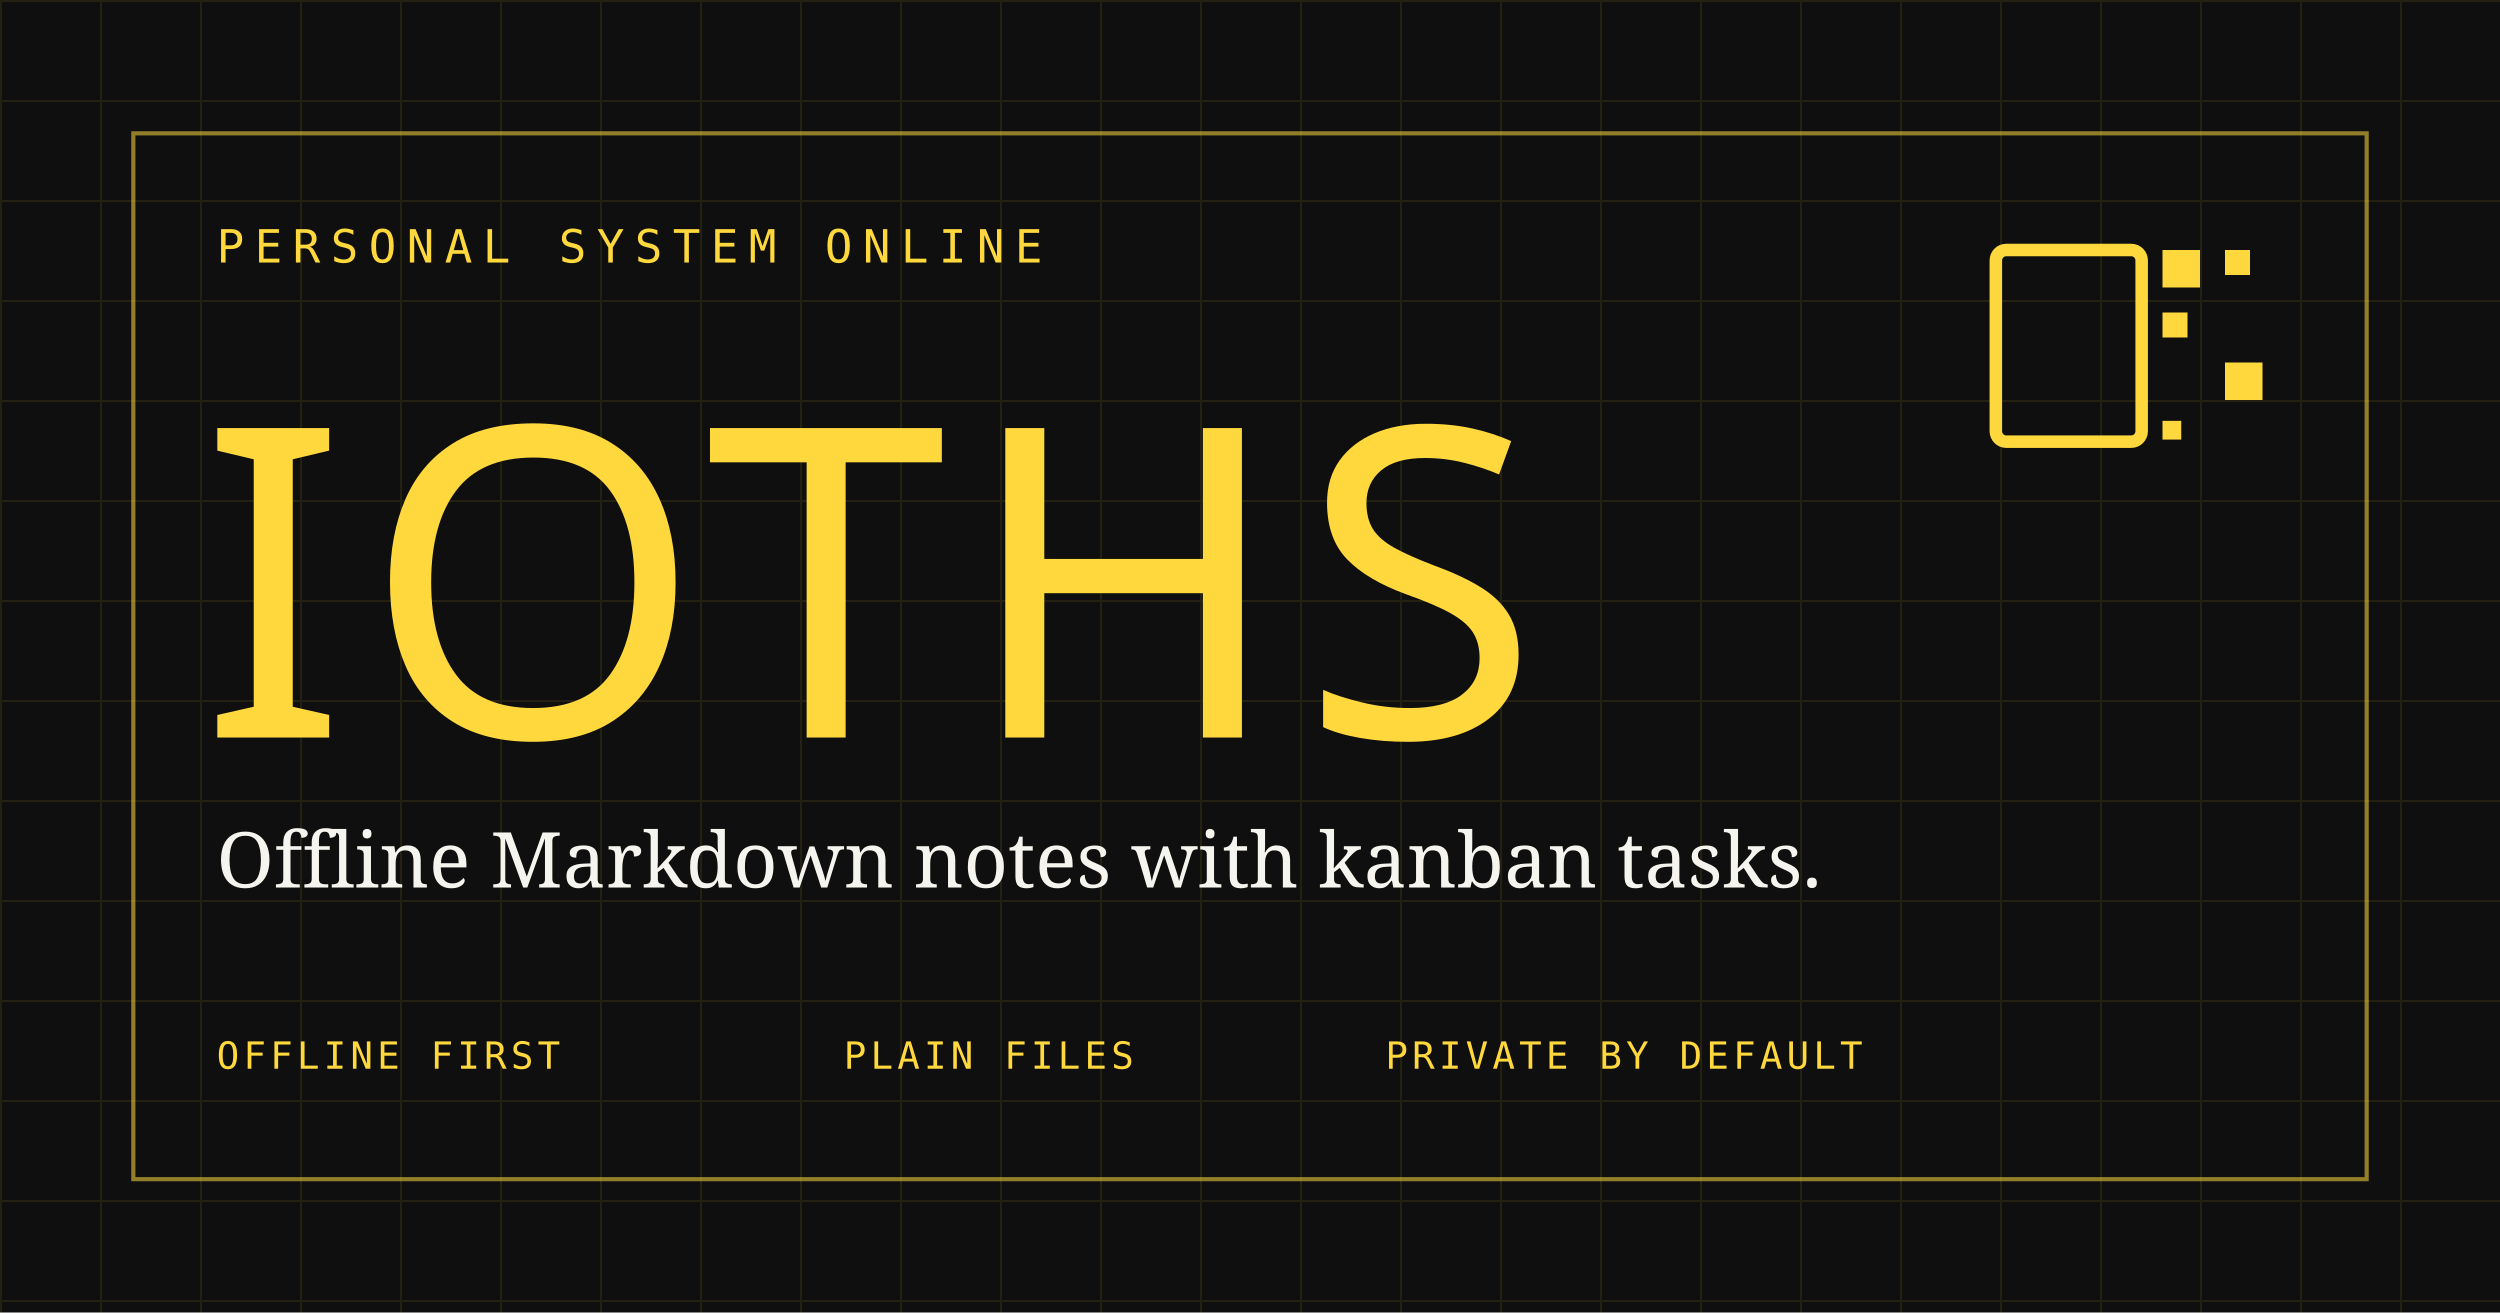
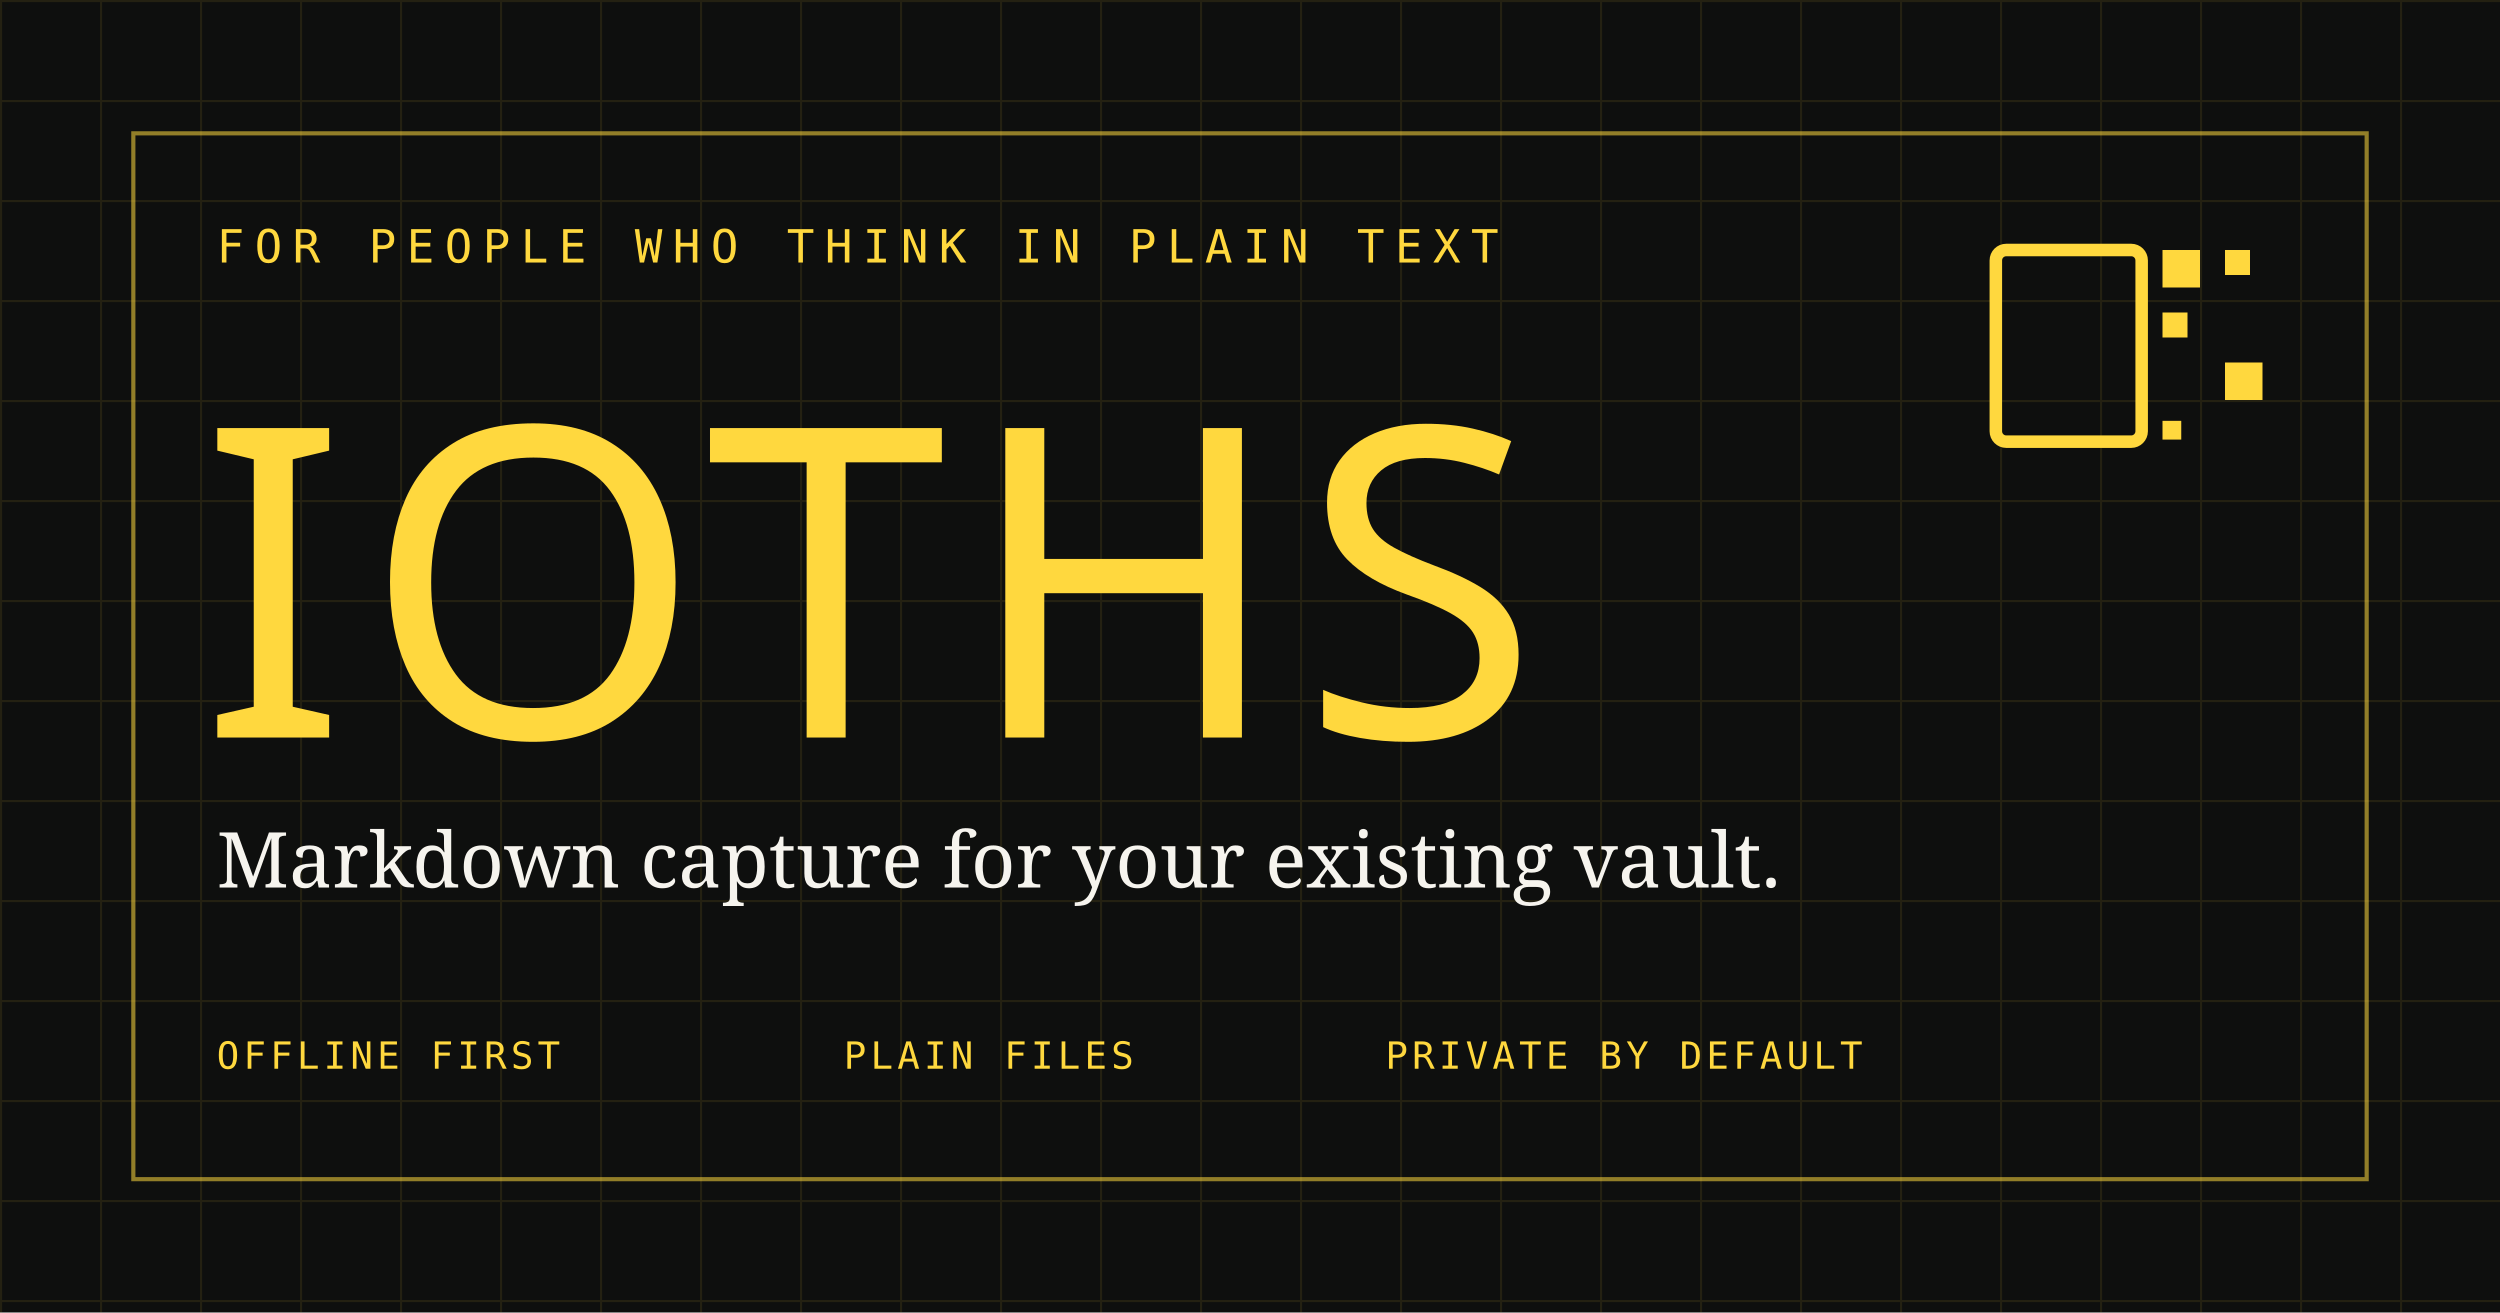
<svg xmlns="http://www.w3.org/2000/svg" width="1200" height="630" viewBox="0 0 1200 630" role="img" aria-labelledby="title description">
  <defs>
    <pattern id="grid" width="48" height="48" patternUnits="userSpaceOnUse">
      <path d="M48 0H0V48" fill="none" stroke="#ffd83e" stroke-opacity="0.09" stroke-width="2" />
    </pattern>
  </defs>
  <rect width="1200" height="630" fill="#0e0f0e" />
  <rect width="1200" height="630" fill="url(#grid)" />
  <rect x="64" y="64" width="1072" height="502" fill="none" stroke="#ffd83e" stroke-opacity="0.55" stroke-width="2" />
-   <text x="104" y="126" fill="#ffd83e" font-family="ui-monospace, SFMono-Regular, Menlo, monospace" font-size="22" letter-spacing="5">PERSONAL SYSTEM ONLINE</text>
+   <text x="104" y="126" fill="#ffd83e" font-family="ui-monospace, SFMono-Regular, Menlo, monospace" font-size="22" letter-spacing="5">FOR PEOPLE WHO THINK IN PLAIN TEXT</text>
  <text x="96" y="354" fill="#ffd83e" font-family="Impact, Haettenschweiler, Arial Narrow Bold, sans-serif" font-size="208" letter-spacing="8">IOTHS</text>
-   <text x="104" y="426" fill="#f6f4ee" font-family="Georgia, serif" font-size="37">Offline Markdown notes with kanban tasks.</text>
+   <text x="104" y="426" fill="#f6f4ee" font-family="Georgia, serif" font-size="37">Markdown capture for your existing vault.</text>
  <g fill="#ffd83e" font-family="ui-monospace, SFMono-Regular, Menlo, monospace" font-size="18" letter-spacing="2">
    <text x="104" y="513">OFFLINE FIRST</text>
    <text x="405" y="513">PLAIN FILES</text>
    <text x="665" y="513">PRIVATE BY DEFAULT</text>
  </g>
  <g fill="#ffd83e">
    <rect x="958" y="120" width="70" height="92" rx="5" fill="none" stroke="#ffd83e" stroke-width="6" />
    <rect x="1038" y="120" width="18" height="18" />
    <rect x="1068" y="120" width="12" height="12" />
    <rect x="1038" y="150" width="12" height="12" />
    <rect x="1068" y="174" width="18" height="18" />
    <rect x="1038" y="202" width="9" height="9" />
  </g>
</svg>
